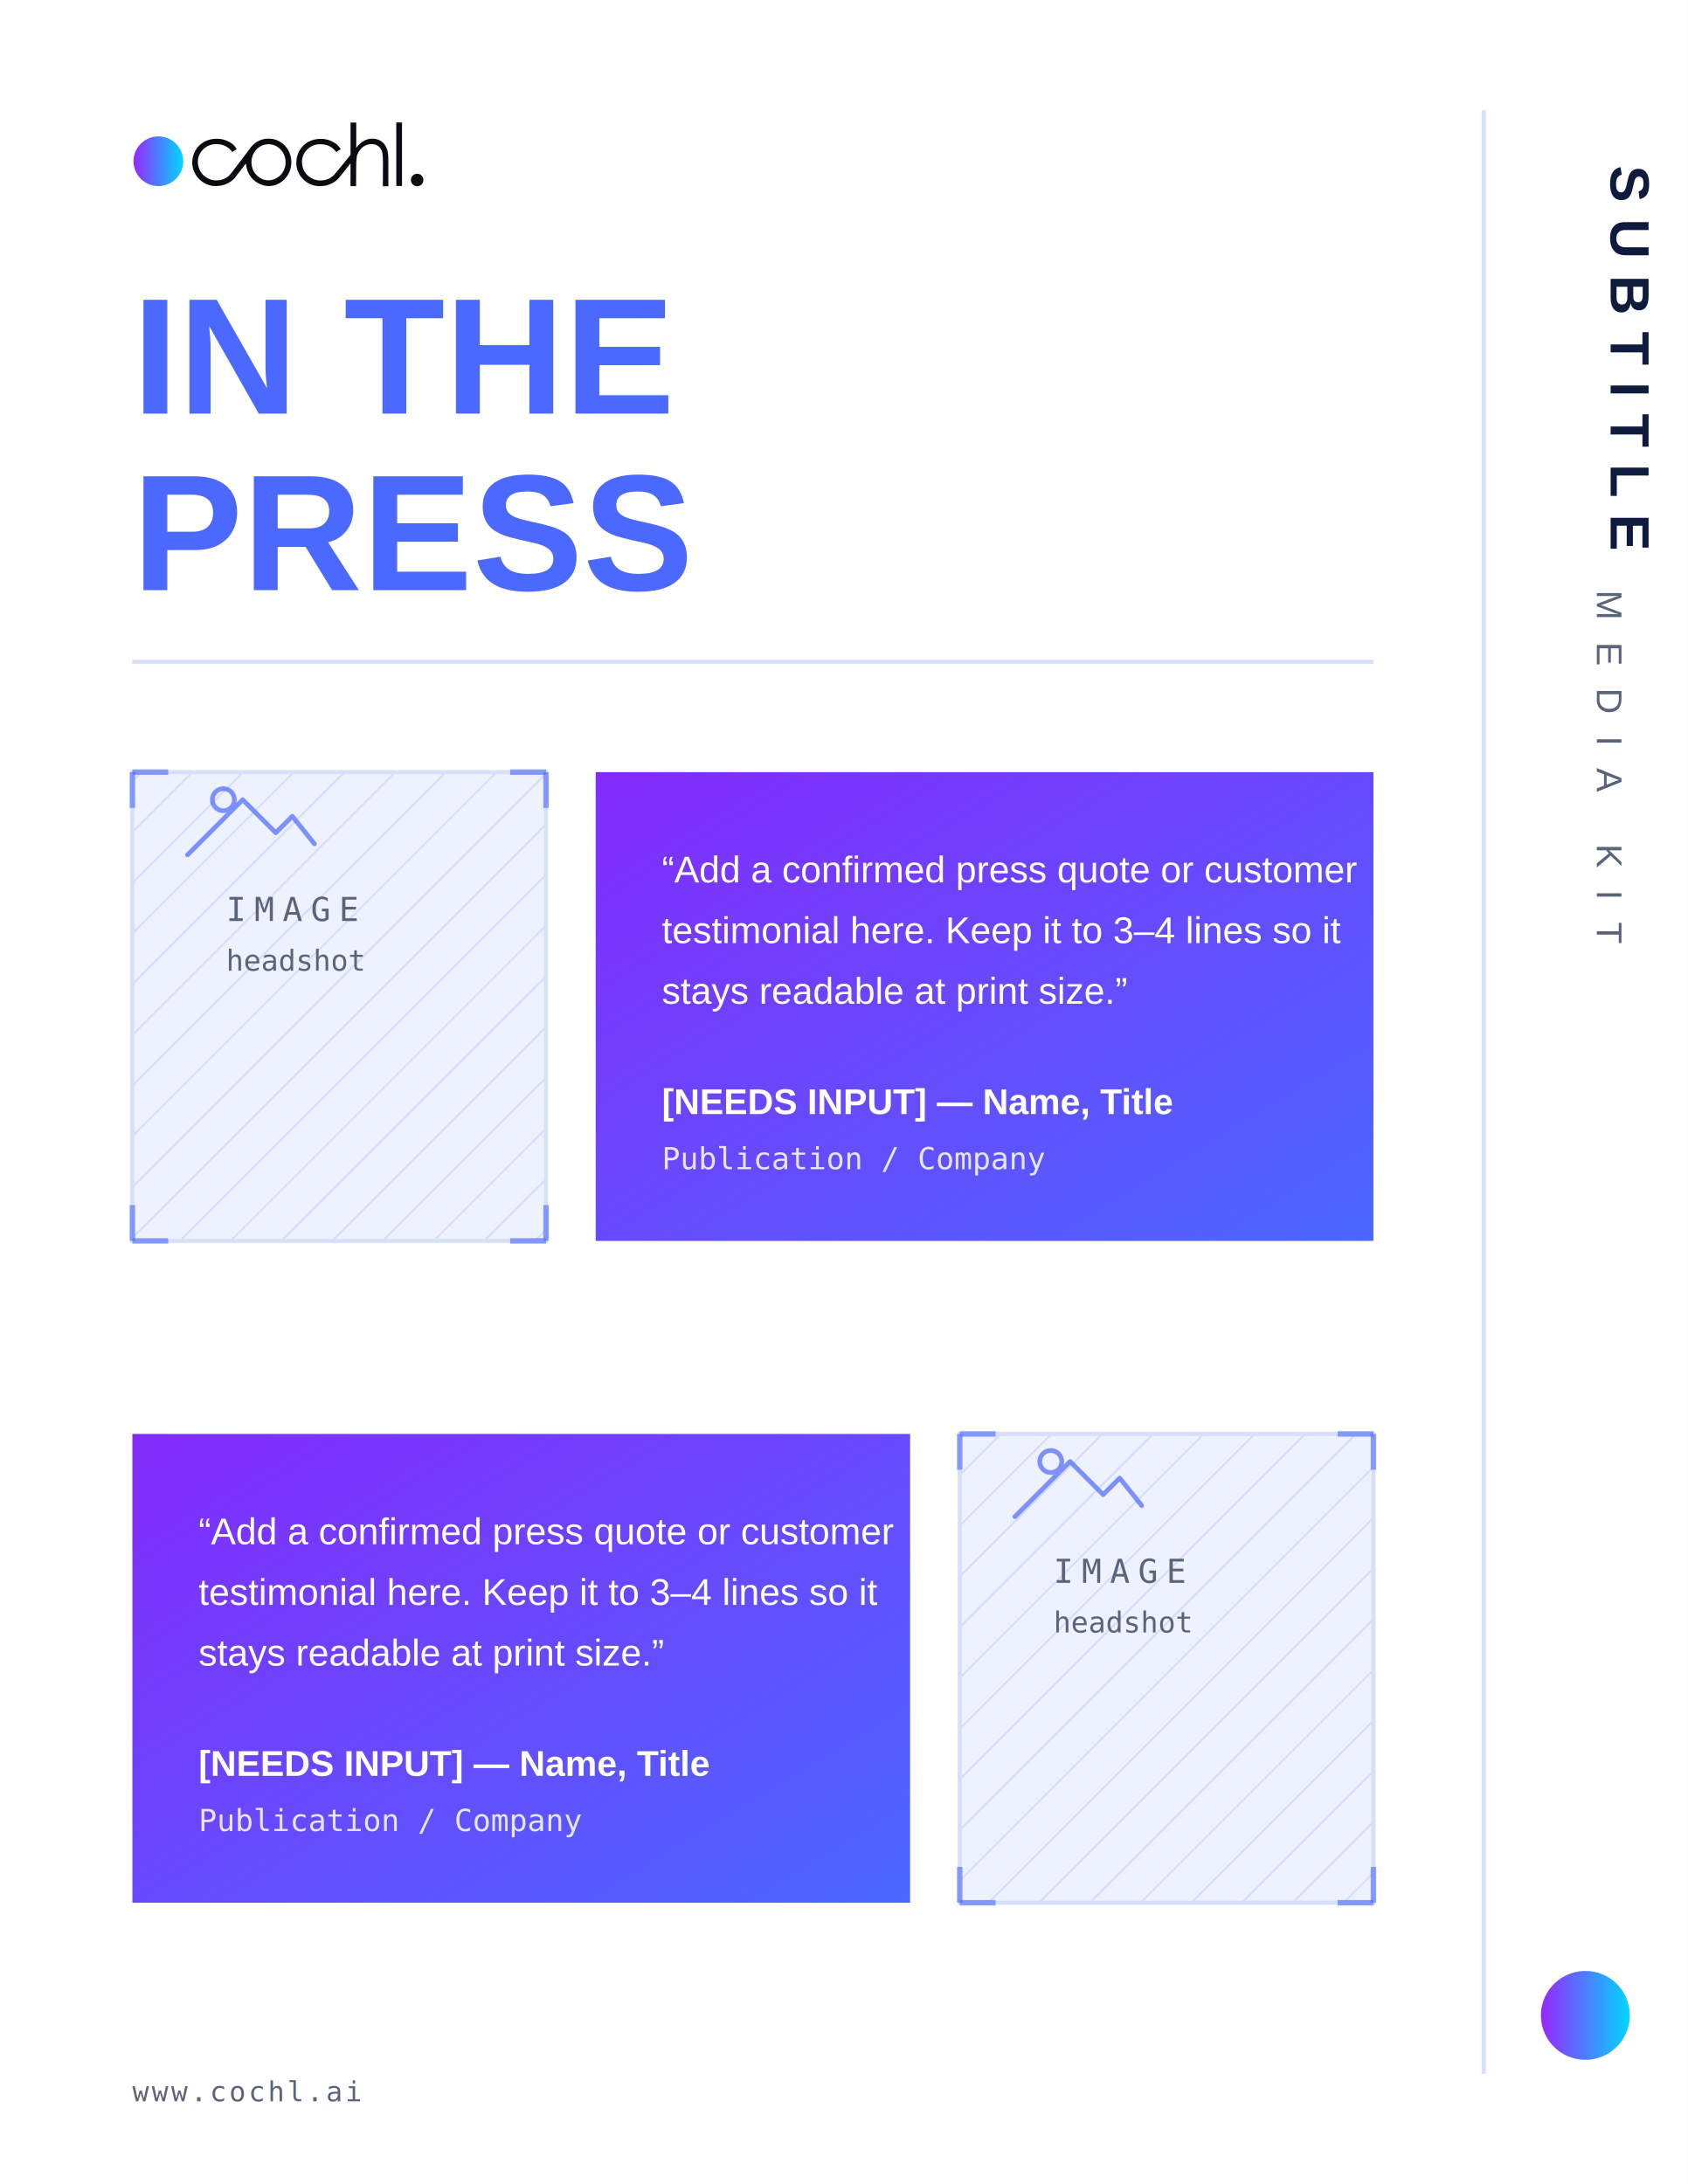
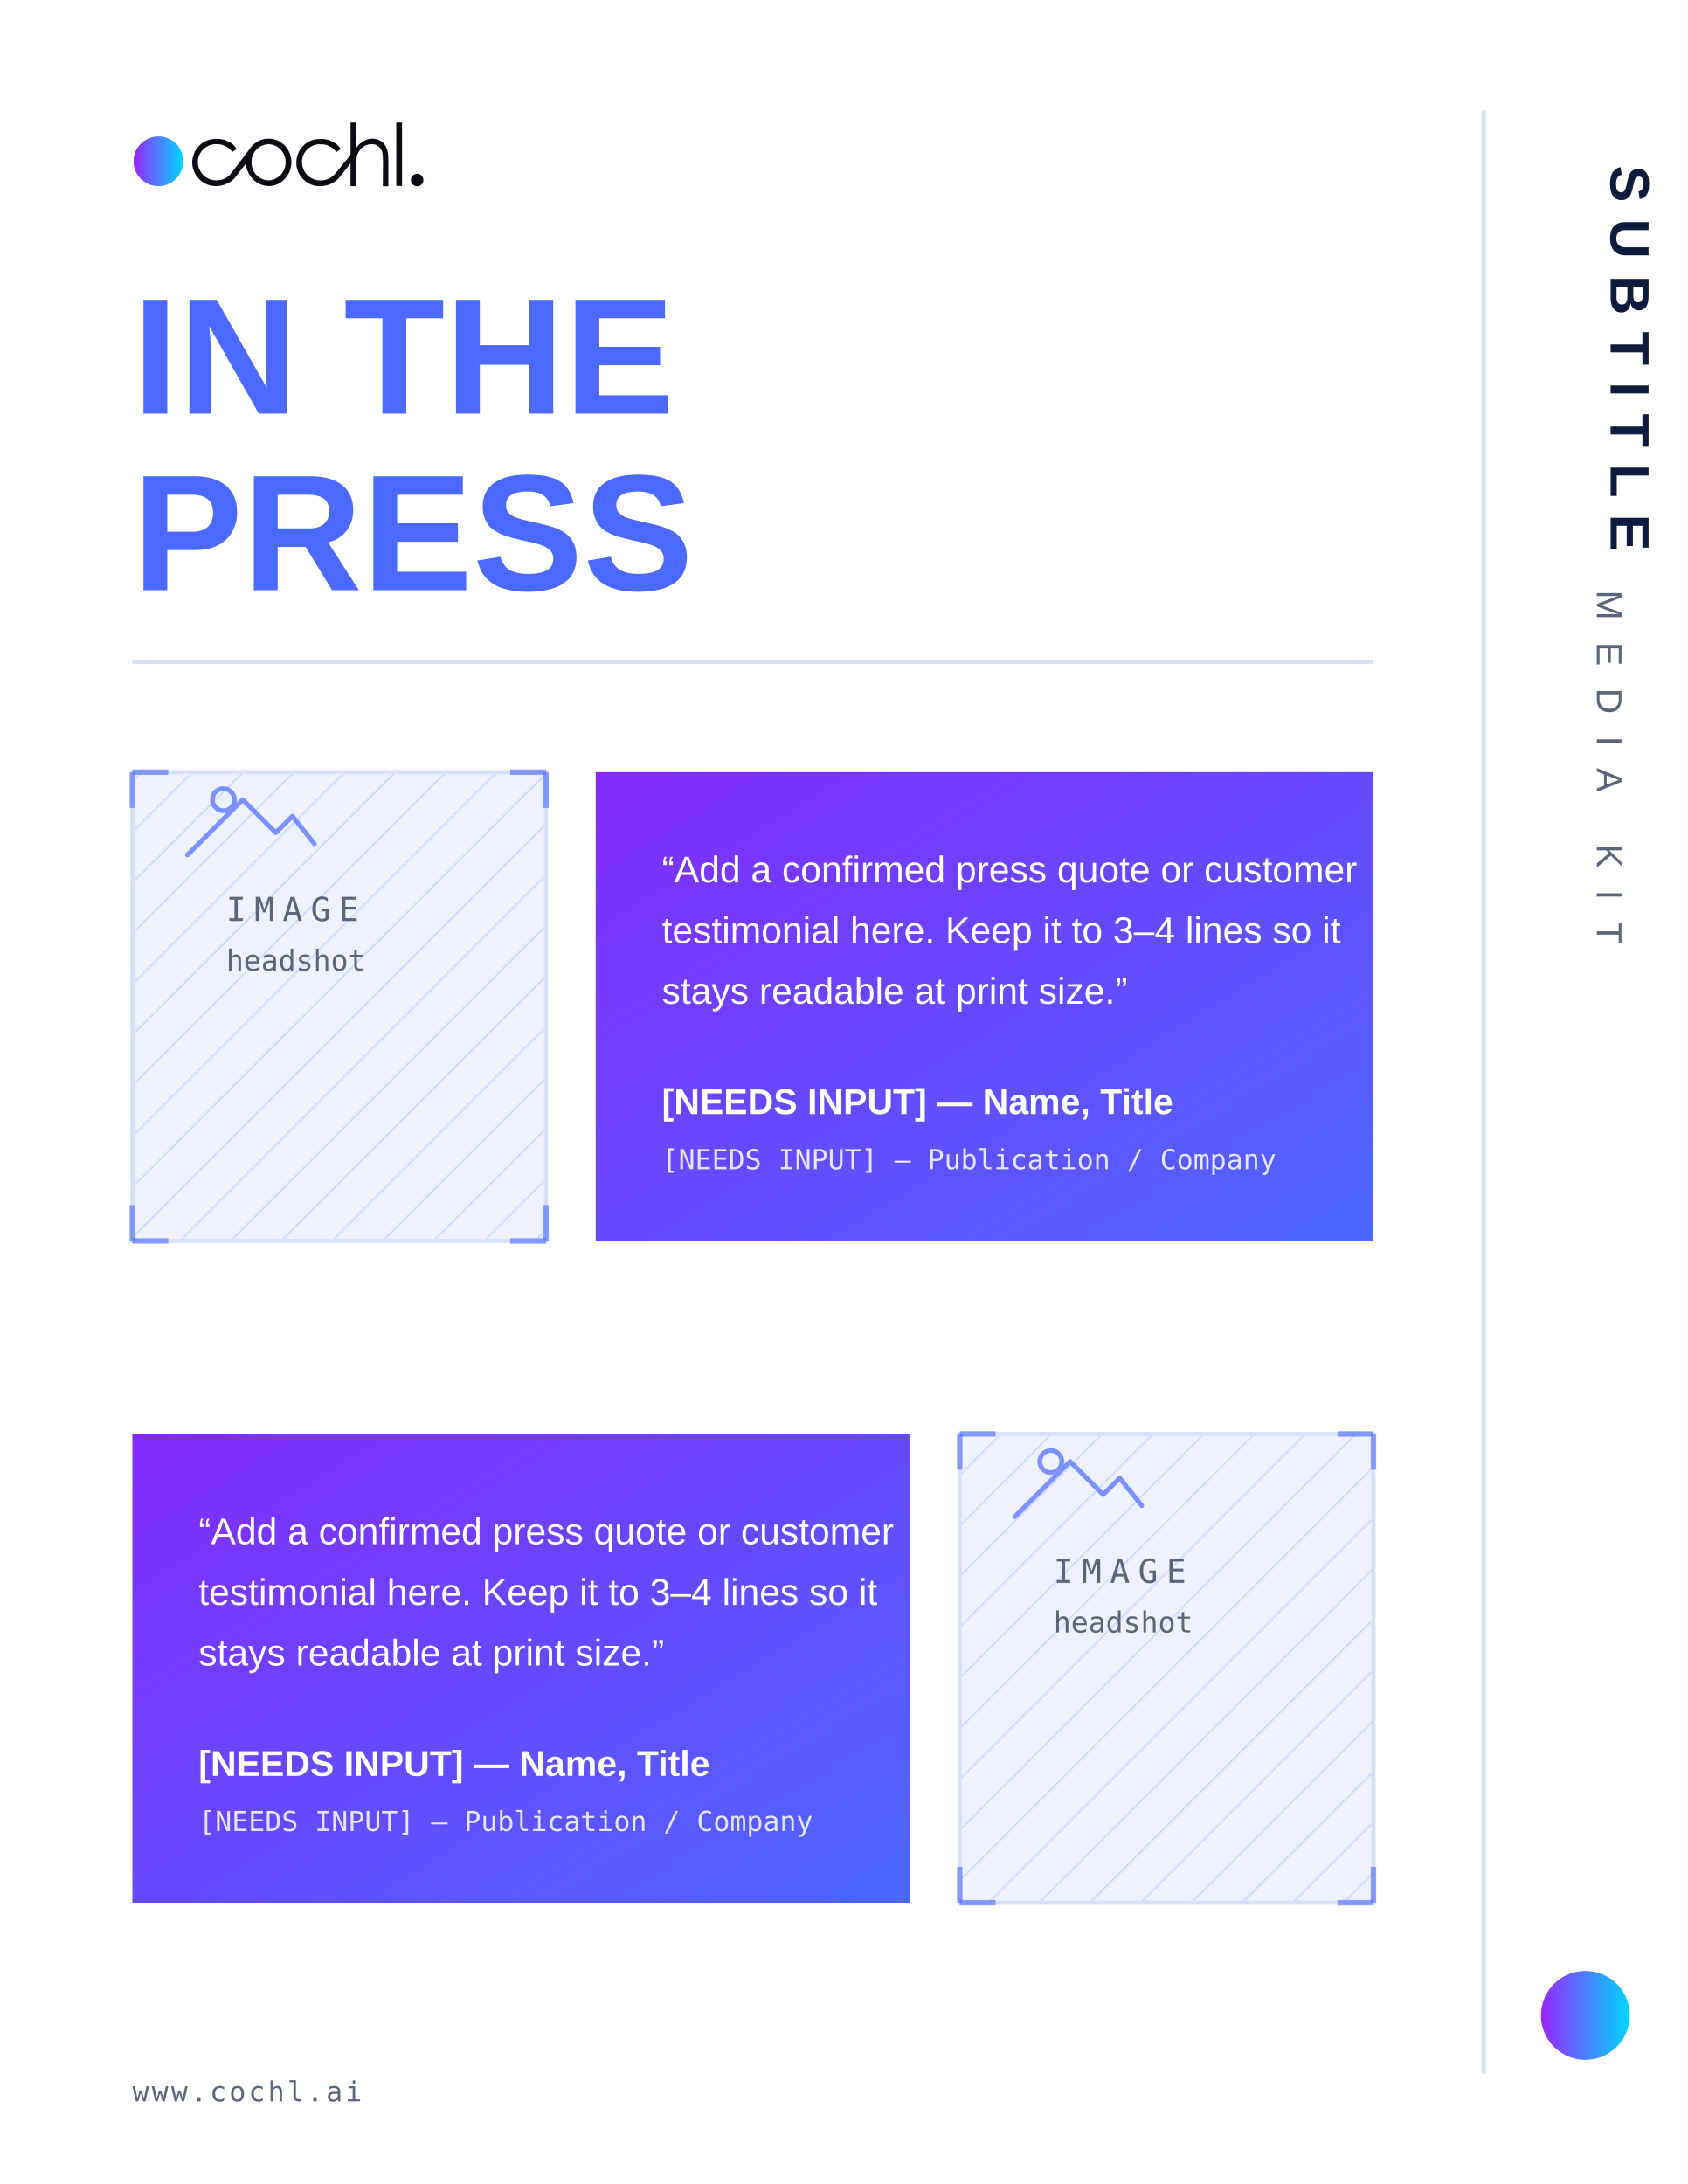
<svg xmlns="http://www.w3.org/2000/svg" width="612" height="792" viewBox="0 0 612 792">
  <defs>
    <linearGradient id="cg" x1="2" y1="69.5" x2="89.1" y2="69.5" gradientUnits="userSpaceOnUse">
      <stop stop-color="#9827FF" />
      <stop offset="0.5" stop-color="#4B7EFF" />
      <stop offset="1" stop-color="#00D7FF" />
    </linearGradient>
    <linearGradient id="ig" x1="0" y1="0" x2="1" y2="1">
      <stop stop-color="#832BFB" />
      <stop offset="1" stop-color="#4B68FF" />
    </linearGradient>
    <pattern id="hatch" width="13" height="13" patternUnits="userSpaceOnUse" patternTransform="rotate(45)">
      <line x1="0" y1="0" x2="0" y2="13" stroke="#4B68FF" stroke-opacity="0.16" stroke-width="1.4" />
    </pattern>
    <linearGradient id="scrim" x1="0" y1="0" x2="0" y2="1">
      <stop stop-color="#0F1B3D" stop-opacity="0.5" />
      <stop offset="1" stop-color="#0F1B3D" stop-opacity="0" />
    </linearGradient>
  </defs>
  <rect width="612" height="792" fill="#ffffff" />
  <g id="logo" transform="translate(48,44) scale(0.2068966)">
    <path d="M89.175 69.924C89.181 78.536 86.636 86.956 81.861 94.123C77.085 101.289 70.294 106.881 62.344 110.191C54.394 113.502 45.641 114.383 37.191 112.724C28.74 111.065 20.971 106.94 14.862 100.87C8.754 94.799 4.581 87.055 2.869 78.615C1.158 70.175 1.985 61.417 5.246 53.447C8.508 45.477 14.057 38.651 21.194 33.832C28.331 29.012 36.736 26.415 45.347 26.367C51.098 26.303 56.804 27.384 62.132 29.547C67.461 31.71 72.306 34.912 76.385 38.966C80.464 43.02 83.696 47.845 85.891 53.16C88.087 58.475 89.204 64.174 89.175 69.924Z" fill="url(#cg)" />
    <path d="M436.064 34.816C431.563 31.893 426.339 30.356 421.012 30.388C415.608 30.255 410.269 31.606 405.545 34.301C400.336 37.318 395.826 41.457 392.327 46.433V2.152H382.331V58.716C371.271 72.425 354.799 92.776 353.764 93.565C350.651 96.817 346.923 99.385 342.81 101.111C338.697 102.837 334.284 103.685 329.84 103.604C324.049 103.813 318.325 102.284 313.368 99.206C308.422 96.632 304.312 92.638 301.539 87.711C298.821 82.859 297.336 77.383 297.221 71.788C297.104 67.569 297.873 63.373 299.475 59.485C301.077 55.597 303.475 52.108 306.507 49.253C309.563 46.178 313.204 43.783 317.204 42.217C321.203 40.651 325.475 39.949 329.751 40.154C335.075 39.946 340.367 41.081 345.162 43.461C349.957 45.841 354.11 49.392 357.254 53.803L365.179 48.829C362.977 45.079 360.108 41.787 356.721 39.123C353.01 36.564 348.982 34.524 344.744 33.057C340.086 31.411 335.179 30.63 330.254 30.752C322.627 30.584 315.078 32.355 308.282 35.908C301.88 39.524 296.532 44.82 292.786 51.255C289.253 57.673 287.361 64.904 287.285 72.273C287.248 77.723 288.293 83.123 290.357 88.144C292.421 93.166 295.461 97.704 299.292 101.481C303.226 105.466 307.905 108.595 313.048 110.68C318.19 112.765 323.691 113.762 329.219 113.612C336.538 113.664 343.758 111.872 350.245 108.396C354.069 106.343 357.593 103.75 360.714 100.692C361.66 99.843 373.164 85.254 382.272 73.638V113.612H392.031L392.208 82.282C392.078 75.124 392.473 67.966 393.391 60.87C395.025 55.094 398.261 49.93 402.706 46.008C407.18 42.144 412.827 39.999 418.676 39.942C423.206 39.567 427.71 40.933 431.312 43.775C434.914 46.617 437.356 50.732 438.164 55.319C438.933 61.352 439.269 67.434 439.169 73.517L438.962 113.764H448.603V71.03C448.603 59.869 448.041 52.226 445.646 47.312C443.801 42.224 440.451 37.855 436.064 34.816ZM238.609 30.388C233.091 30.28 227.614 31.391 222.552 33.647C217.49 35.903 212.961 39.249 209.273 43.46C207.64 45.272 206.156 47.22 204.837 49.284C195.965 61.233 172.307 92.412 171.065 93.413C168.032 96.698 164.357 99.29 160.28 101.02C156.204 102.75 151.817 103.579 147.407 103.452C141.579 103.66 135.817 102.133 130.817 99.054C125.979 96.403 121.955 92.423 119.195 87.559C116.415 82.724 114.868 77.248 114.7 71.636C114.634 67.405 115.446 63.207 117.083 59.322C118.72 55.437 121.143 51.953 124.193 49.102C127.244 46.029 130.88 43.635 134.875 42.069C138.869 40.503 143.136 39.8 147.407 40.003C152.754 39.809 158.066 40.95 162.888 43.327C167.71 45.704 171.896 49.247 175.087 53.651L182.776 48.677C180.663 44.926 177.861 41.63 174.525 38.972C170.755 36.384 166.655 34.343 162.341 32.906C157.686 31.29 152.794 30.51 147.881 30.601C140.254 30.44 132.707 32.211 125.908 35.757C119.524 39.385 114.188 44.679 110.442 51.103C106.874 57.513 104.942 64.742 104.823 72.122C105.033 83.213 109.497 93.772 117.247 101.511C124.997 109.249 135.408 113.543 146.224 113.461C153.779 113.503 161.236 111.716 167.99 108.244C171.782 106.183 175.275 103.59 178.37 100.54C179.109 99.752 189.666 86.013 199.07 73.79C199.595 84.299 203.962 94.218 211.301 101.571C218.64 108.924 228.412 113.169 238.668 113.461C244.12 113.473 249.515 112.317 254.505 110.066C259.496 107.815 263.973 104.518 267.649 100.389C274.634 92.694 278.559 82.598 278.652 72.085C278.745 61.573 274.999 51.405 268.152 43.582C264.451 39.321 259.894 35.935 254.793 33.657C249.693 31.38 244.171 30.264 238.609 30.388ZM264.426 87.65C261.905 92.425 258.096 96.353 253.454 98.963C248.974 101.876 243.78 103.422 238.476 103.422C233.172 103.422 227.977 101.876 223.497 98.963C218.971 96.198 215.198 92.307 212.526 87.65C210.084 82.734 208.779 77.306 208.711 71.788C208.64 67.609 209.388 63.458 210.912 59.581C212.436 55.705 214.705 52.182 217.583 49.223C220.333 46.364 223.606 44.089 227.213 42.528C230.821 40.967 234.693 40.15 238.609 40.124C242.525 40.115 246.403 40.916 250.011 42.48C253.619 44.043 256.882 46.337 259.605 49.223C262.503 52.168 264.784 55.688 266.309 59.568C267.835 63.447 268.572 67.606 268.477 71.788C268.589 77.359 267.186 82.852 264.426 87.65ZM462.561 113.249H472.527V2H462.472L462.561 113.249Z" fill="#0b0b12" />
    <circle cx="499.067" cy="102.831" r="10.933" fill="#0b0b12" />
  </g>
  <text x="48" y="150" font-family="'IBM Plex Sans','Helvetica Neue',Arial,sans-serif" font-size="60" font-weight="800" fill="#4B68FF">IN THE</text>
  <text x="48" y="214" font-family="'IBM Plex Sans','Helvetica Neue',Arial,sans-serif" font-size="60" font-weight="800" fill="#4B68FF">PRESS</text>
  <line x1="48" y1="240" x2="498" y2="240" stroke="#D7E0F7" stroke-width="1.5" />
  <g id="image-quote-280">
    <rect x="48" y="280" width="150" height="170" fill="#EEF2FF" />
    <rect x="48" y="280" width="150" height="170" fill="url(#hatch)" />
    <rect x="48" y="280" width="150" height="170" fill="none" stroke="#D7E0F7" stroke-width="1.5" />
    <line x1="48" y1="293" x2="48" y2="280" stroke="#4B68FF" stroke-opacity="0.6" stroke-width="2" />
    <line x1="48" y1="280" x2="61" y2="280" stroke="#4B68FF" stroke-opacity="0.6" stroke-width="2" />
    <line x1="185" y1="280" x2="198" y2="280" stroke="#4B68FF" stroke-opacity="0.6" stroke-width="2" />
    <line x1="198" y1="280" x2="198" y2="293" stroke="#4B68FF" stroke-opacity="0.6" stroke-width="2" />
    <line x1="48" y1="437" x2="48" y2="450" stroke="#4B68FF" stroke-opacity="0.6" stroke-width="2" />
    <line x1="48" y1="450" x2="61" y2="450" stroke="#4B68FF" stroke-opacity="0.6" stroke-width="2" />
    <line x1="185" y1="450" x2="198" y2="450" stroke="#4B68FF" stroke-opacity="0.6" stroke-width="2" />
    <line x1="198" y1="450" x2="198" y2="437" stroke="#4B68FF" stroke-opacity="0.6" stroke-width="2" />
    <g transform="translate(90,296)" stroke="#4B68FF" stroke-width="1.7" fill="none" stroke-linecap="round" stroke-linejoin="round" opacity="0.7">
      <circle cx="-9" cy="-6" r="4" />
      <polyline points="-22,14 -2,-6 10,6 16,0 24,10" />
    </g>
    <text x="82" y="334" font-family="'IBM Plex Mono','SF Mono',monospace" font-size="12" font-weight="500" fill="#5B6478" text-anchor="start" letter-spacing="3">IMAGE</text>
    <text x="82" y="352" font-family="'IBM Plex Mono','SF Mono',monospace" font-size="10.5" font-weight="400" fill="#5B6478" text-anchor="start">headshot</text>
  </g>
  <rect x="216" y="280" width="282" height="170" fill="url(#ig)" />
  <text x="240" y="320" font-family="'IBM Plex Sans','Helvetica Neue',Arial,sans-serif" font-size="13.5" font-weight="400" fill="#fff">“Add a confirmed press quote or customer</text>
  <text x="240" y="342" font-family="'IBM Plex Sans','Helvetica Neue',Arial,sans-serif" font-size="13.5" font-weight="400" fill="#fff">testimonial here. Keep it to 3–4 lines so it</text>
  <text x="240" y="364" font-family="'IBM Plex Sans','Helvetica Neue',Arial,sans-serif" font-size="13.5" font-weight="400" fill="#fff">stays readable at print size.”</text>
  <text x="240" y="404" font-family="'IBM Plex Sans','Helvetica Neue',Arial,sans-serif" font-size="13" font-weight="700" fill="#fff">[NEEDS INPUT] — Name, Title</text>
-   <text x="240" y="424" font-family="'IBM Plex Mono','SF Mono',monospace" font-size="11" font-weight="400" fill="rgba(255,255,255,0.85)">Publication / Company</text>
+   <text x="240" y="424" font-family="'IBM Plex Mono','SF Mono',monospace" font-size="10" font-weight="400" fill="rgba(255,255,255,0.85)">[NEEDS INPUT] — Publication / Company</text>
  <g id="image-quote-520">
    <rect x="348" y="520" width="150" height="170" fill="#EEF2FF" />
    <rect x="348" y="520" width="150" height="170" fill="url(#hatch)" />
    <rect x="348" y="520" width="150" height="170" fill="none" stroke="#D7E0F7" stroke-width="1.5" />
    <line x1="348" y1="533" x2="348" y2="520" stroke="#4B68FF" stroke-opacity="0.6" stroke-width="2" />
    <line x1="348" y1="520" x2="361" y2="520" stroke="#4B68FF" stroke-opacity="0.6" stroke-width="2" />
    <line x1="485" y1="520" x2="498" y2="520" stroke="#4B68FF" stroke-opacity="0.6" stroke-width="2" />
    <line x1="498" y1="520" x2="498" y2="533" stroke="#4B68FF" stroke-opacity="0.6" stroke-width="2" />
    <line x1="348" y1="677" x2="348" y2="690" stroke="#4B68FF" stroke-opacity="0.6" stroke-width="2" />
    <line x1="348" y1="690" x2="361" y2="690" stroke="#4B68FF" stroke-opacity="0.6" stroke-width="2" />
    <line x1="485" y1="690" x2="498" y2="690" stroke="#4B68FF" stroke-opacity="0.6" stroke-width="2" />
    <line x1="498" y1="690" x2="498" y2="677" stroke="#4B68FF" stroke-opacity="0.6" stroke-width="2" />
    <g transform="translate(390,536)" stroke="#4B68FF" stroke-width="1.7" fill="none" stroke-linecap="round" stroke-linejoin="round" opacity="0.7">
      <circle cx="-9" cy="-6" r="4" />
      <polyline points="-22,14 -2,-6 10,6 16,0 24,10" />
    </g>
    <text x="382" y="574" font-family="'IBM Plex Mono','SF Mono',monospace" font-size="12" font-weight="500" fill="#5B6478" text-anchor="start" letter-spacing="3">IMAGE</text>
    <text x="382" y="592" font-family="'IBM Plex Mono','SF Mono',monospace" font-size="10.5" font-weight="400" fill="#5B6478" text-anchor="start">headshot</text>
  </g>
  <rect x="48" y="520" width="282" height="170" fill="url(#ig)" />
  <text x="72" y="560" font-family="'IBM Plex Sans','Helvetica Neue',Arial,sans-serif" font-size="13.5" font-weight="400" fill="#fff">“Add a confirmed press quote or customer</text>
  <text x="72" y="582" font-family="'IBM Plex Sans','Helvetica Neue',Arial,sans-serif" font-size="13.5" font-weight="400" fill="#fff">testimonial here. Keep it to 3–4 lines so it</text>
  <text x="72" y="604" font-family="'IBM Plex Sans','Helvetica Neue',Arial,sans-serif" font-size="13.5" font-weight="400" fill="#fff">stays readable at print size.”</text>
  <text x="72" y="644" font-family="'IBM Plex Sans','Helvetica Neue',Arial,sans-serif" font-size="13" font-weight="700" fill="#fff">[NEEDS INPUT] — Name, Title</text>
-   <text x="72" y="664" font-family="'IBM Plex Mono','SF Mono',monospace" font-size="11" font-weight="400" fill="rgba(255,255,255,0.85)">Publication / Company</text>
+   <text x="72" y="664" font-family="'IBM Plex Mono','SF Mono',monospace" font-size="10" font-weight="400" fill="rgba(255,255,255,0.85)">[NEEDS INPUT] — Publication / Company</text>
  <line x1="538" y1="40" x2="538" y2="752" stroke="#D7E0F7" stroke-width="1.5" />
  <text transform="translate(584,60) rotate(90)" font-family="'IBM Plex Sans','Helvetica Neue',Arial,sans-serif" font-weight="800" font-size="20" letter-spacing="6" fill="#0F1B3D">SUBTITLE</text>
  <text transform="translate(579,214) rotate(90)" font-family="'IBM Plex Sans','Helvetica Neue',Arial,sans-serif" font-weight="400" font-size="13" letter-spacing="8" fill="#5B6478">MEDIA KIT</text>
  <g transform="translate(558,705) scale(0.3695652)">
    <path d="M89.175 69.924C89.181 78.536 86.636 86.956 81.861 94.123C77.085 101.289 70.294 106.881 62.344 110.191C54.394 113.502 45.641 114.383 37.191 112.724C28.74 111.065 20.971 106.94 14.862 100.87C8.754 94.799 4.581 87.055 2.869 78.615C1.158 70.175 1.985 61.417 5.246 53.447C8.508 45.477 14.057 38.651 21.194 33.832C28.331 29.012 36.736 26.415 45.347 26.367C51.098 26.303 56.804 27.384 62.132 29.547C67.461 31.71 72.306 34.912 76.385 38.966C80.464 43.02 83.696 47.845 85.891 53.16C88.087 58.475 89.204 64.174 89.175 69.924Z" fill="url(#cg)" />
  </g>
  <text x="48" y="762" font-family="'IBM Plex Mono','SF Mono',monospace" font-size="10" font-weight="400" fill="#5B6478" letter-spacing="1">www.cochl.ai</text>
</svg>
